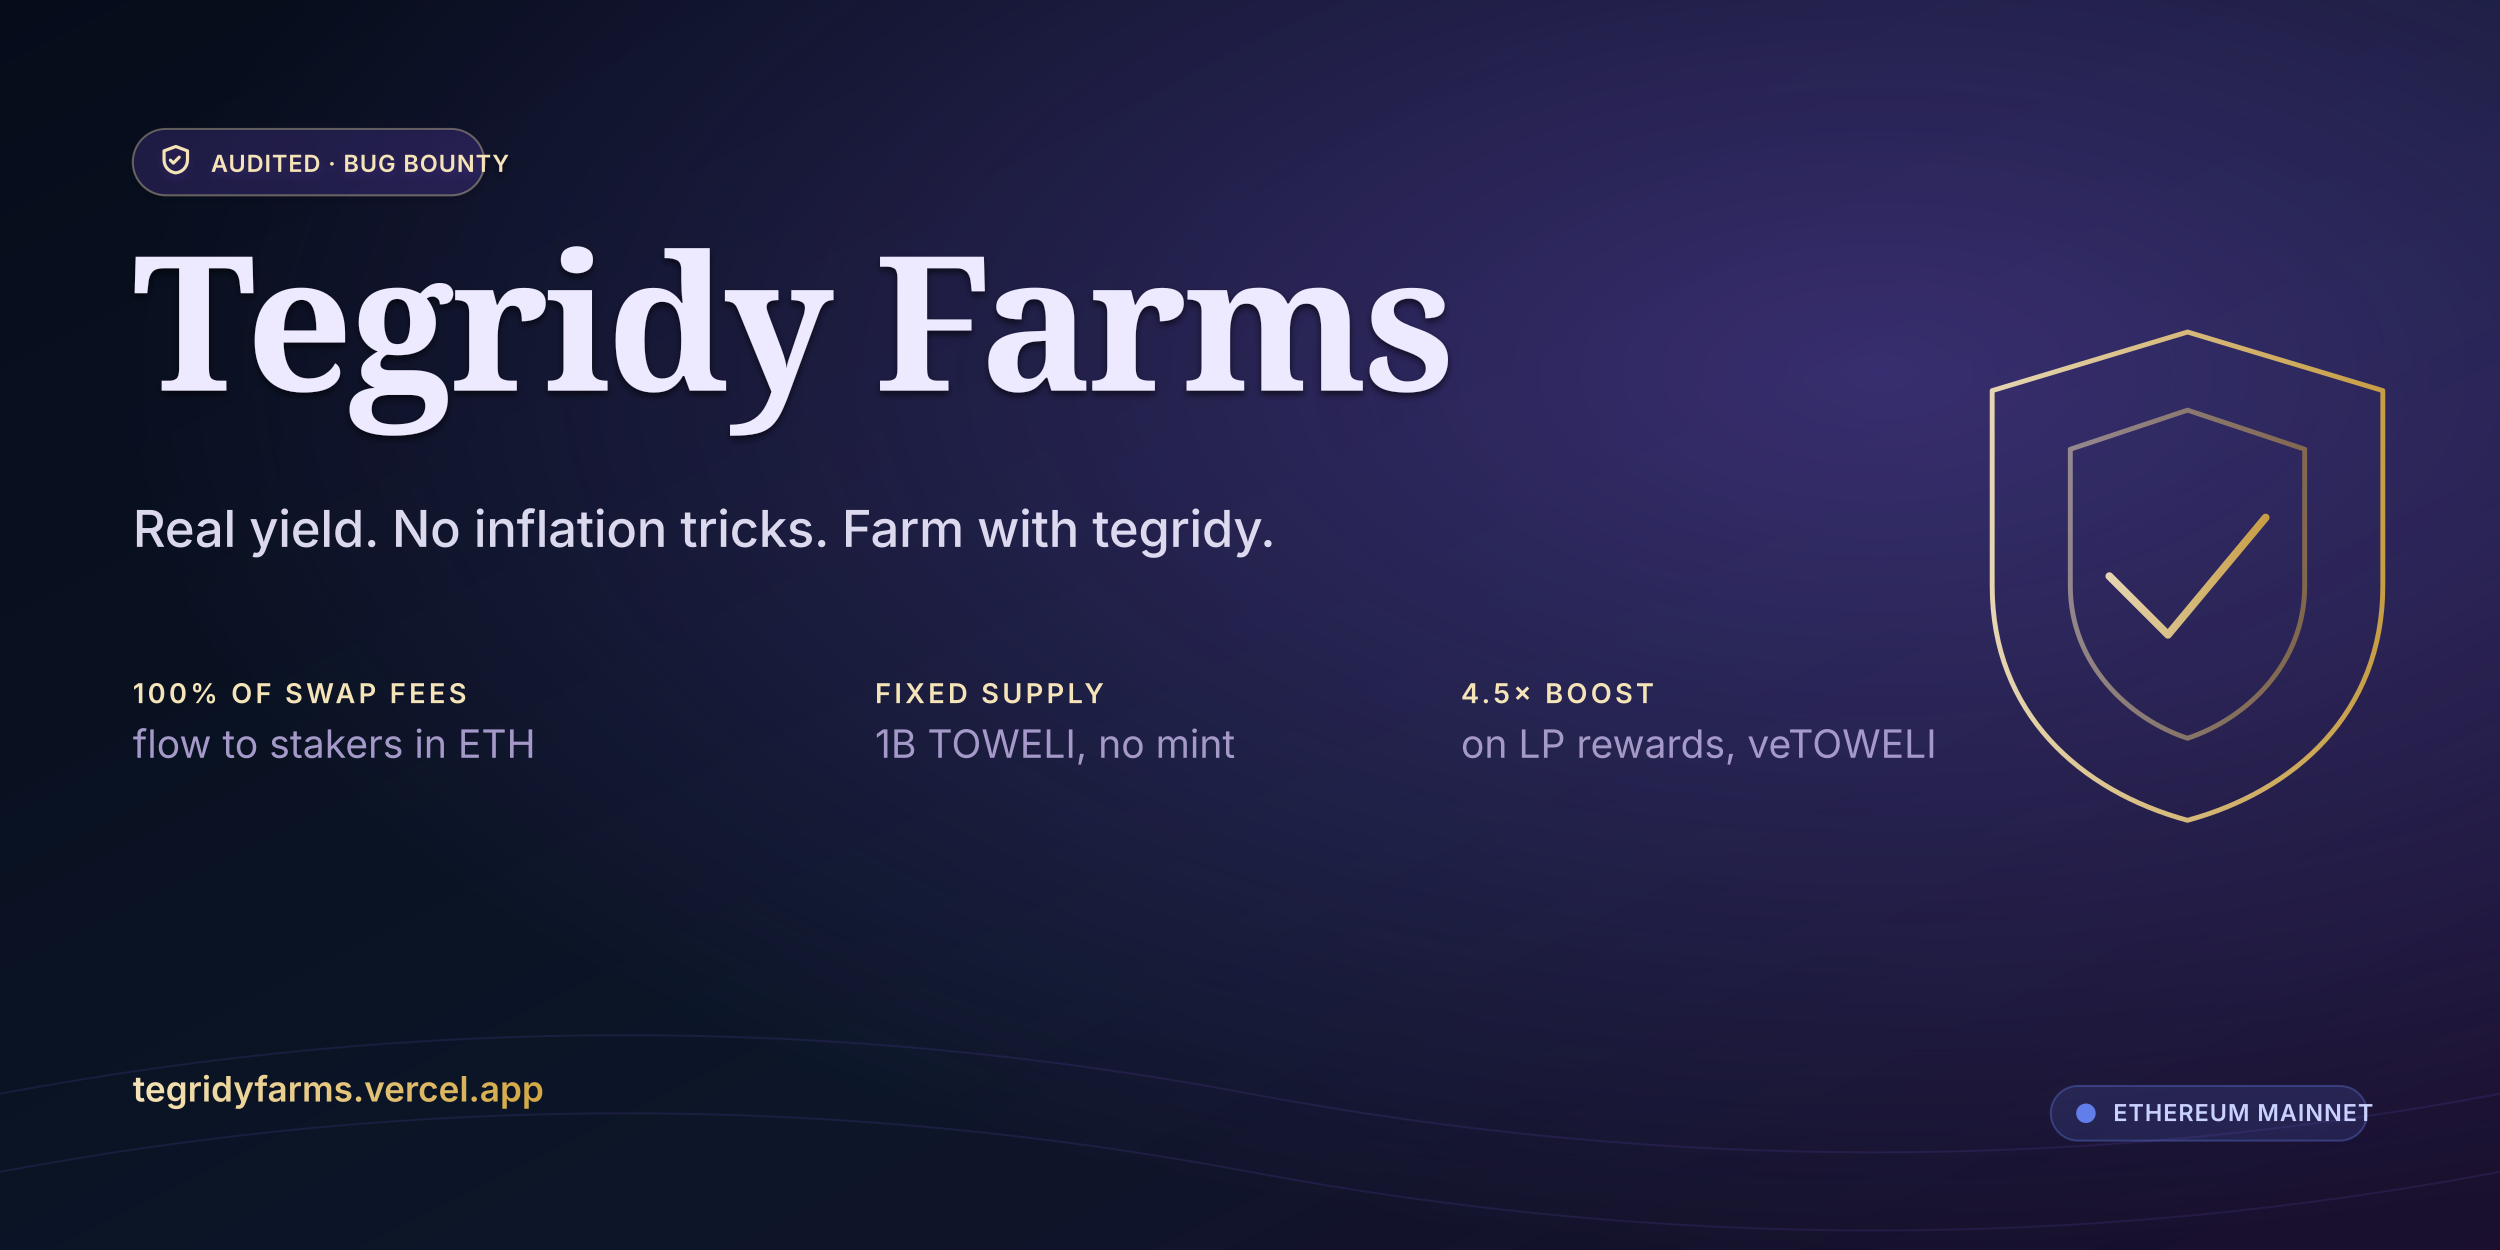
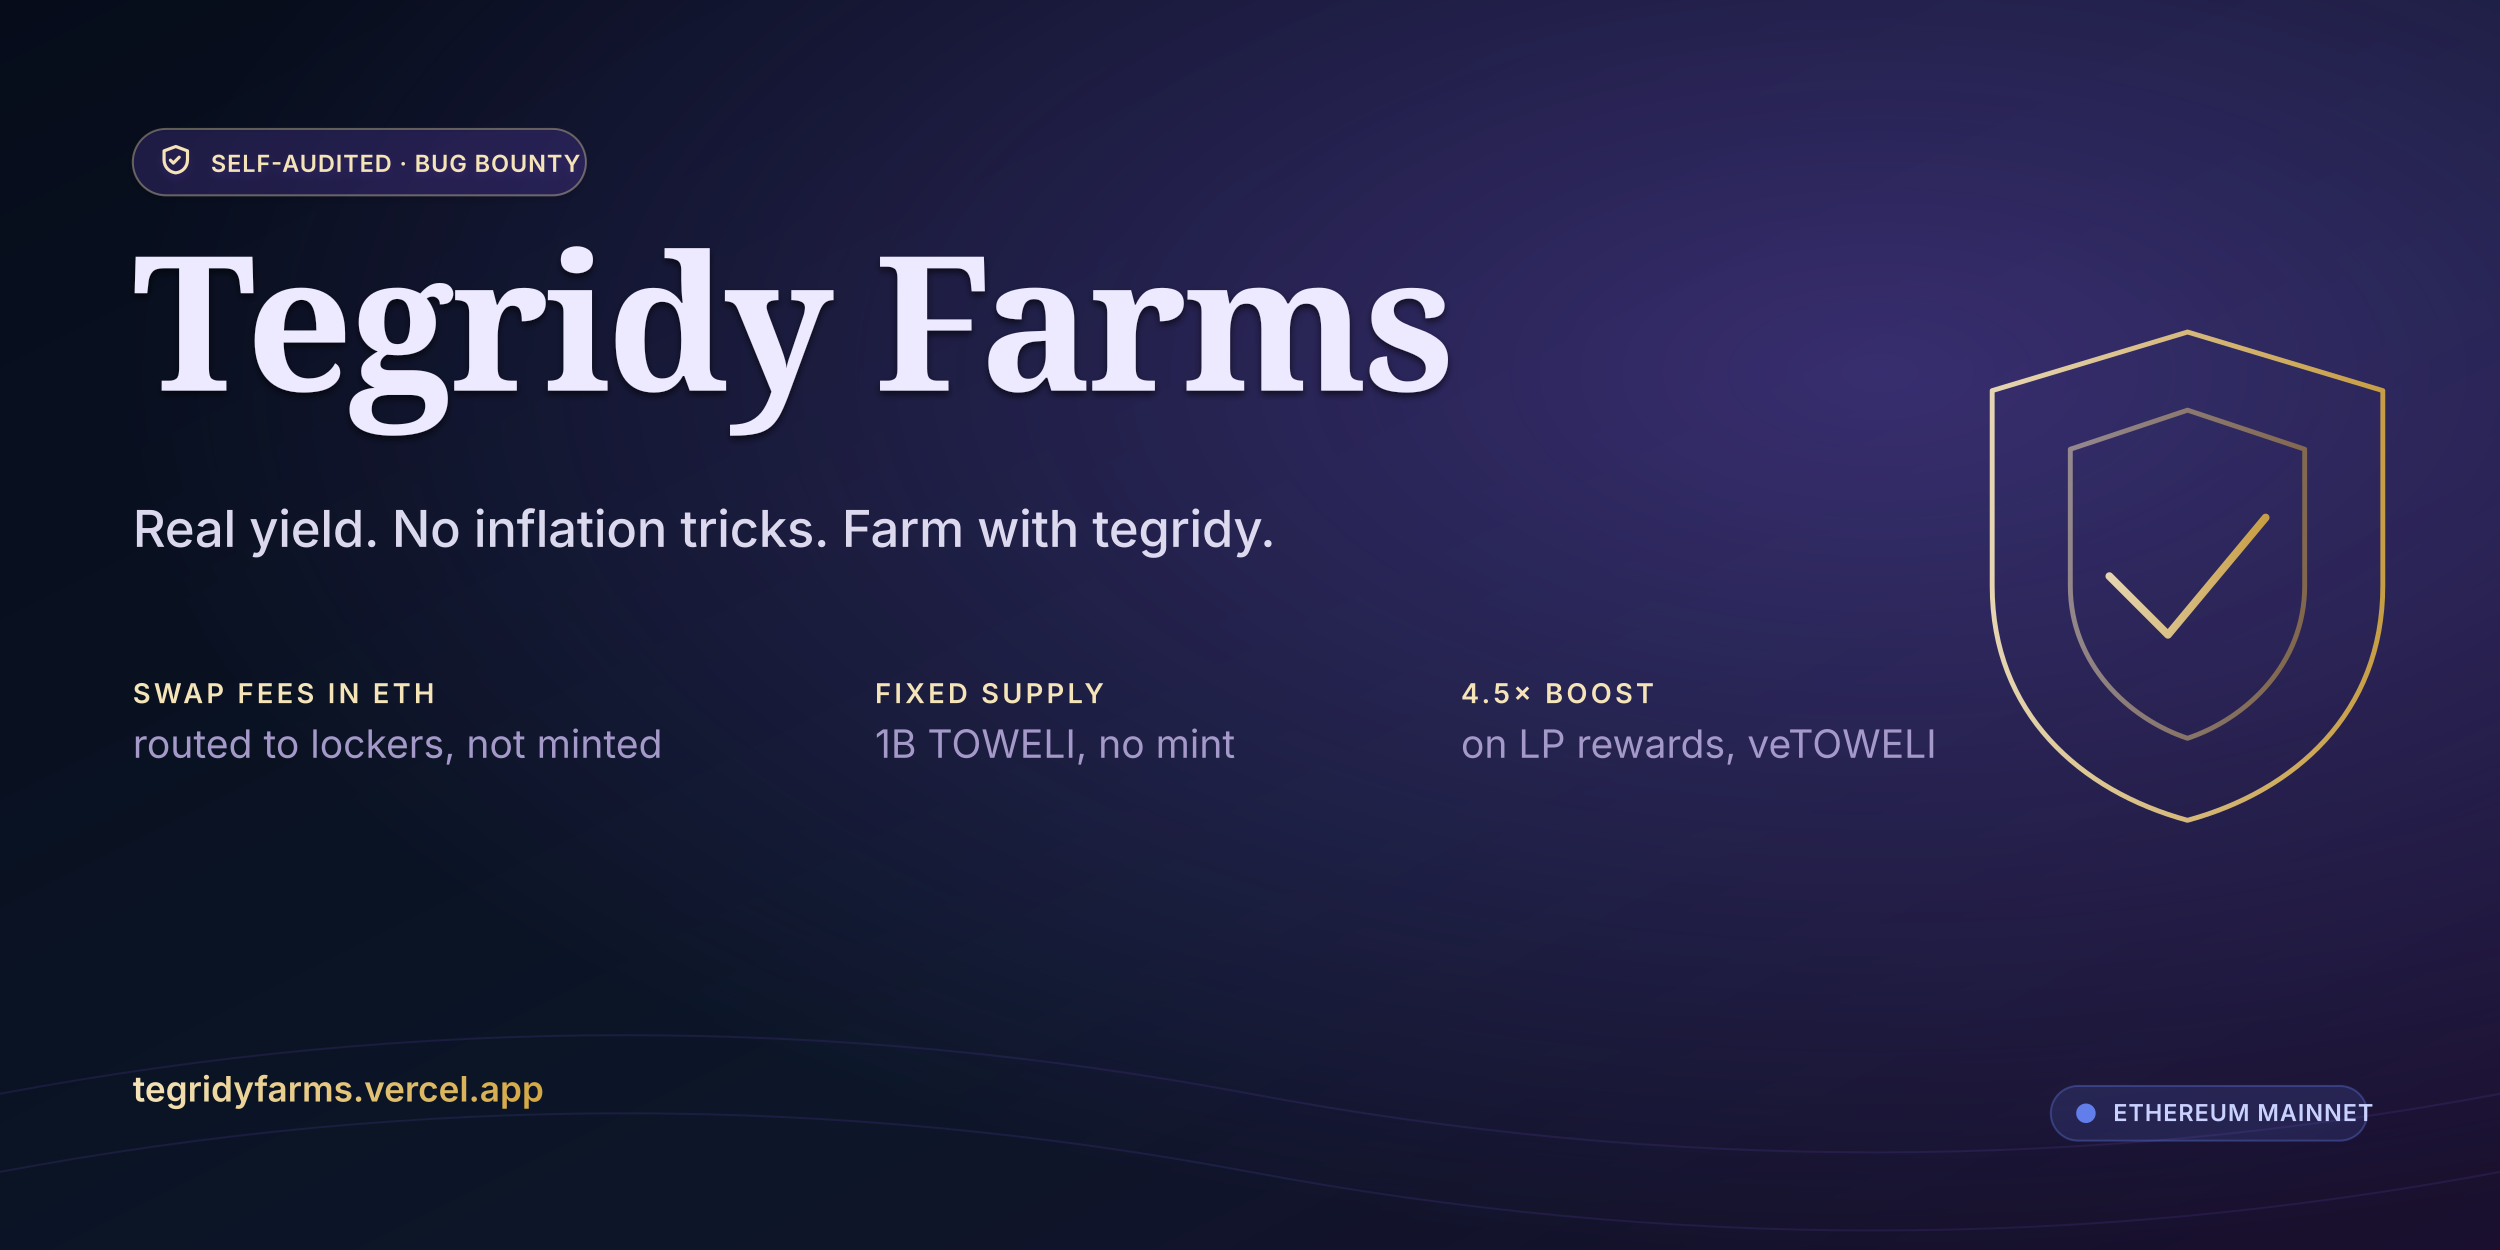
<svg xmlns="http://www.w3.org/2000/svg" viewBox="0 0 1280 640" width="1280" height="640" role="img" aria-label="Tegridy Farms — DeFi yield protocol on Ethereum">
  <defs>
    <linearGradient id="bg" x1="0" y1="0" x2="1" y2="1">
      <stop offset="0%" stop-color="#060c1a" />
      <stop offset="60%" stop-color="#0c1628" />
      <stop offset="100%" stop-color="#1a0f2e" />
    </linearGradient>
    <radialGradient id="glow" cx="75%" cy="30%" r="70%">
      <stop offset="0%" stop-color="#8b5cf6" stop-opacity="0.35" />
      <stop offset="100%" stop-color="#8b5cf6" stop-opacity="0" />
    </radialGradient>
    <linearGradient id="gold" x1="0" y1="0" x2="1" y2="0">
      <stop offset="0%" stop-color="#f5e4b8" />
      <stop offset="100%" stop-color="#d4a843" />
    </linearGradient>
    <filter id="soft-shadow" x="-20%" y="-20%" width="140%" height="140%">
      <feGaussianBlur in="SourceAlpha" stdDeviation="2" />
      <feOffset dx="0" dy="2" result="offset" />
      <feComponentTransfer>
        <feFuncA type="linear" slope="0.6" />
      </feComponentTransfer>
      <feMerge>
        <feMergeNode />
        <feMergeNode in="SourceGraphic" />
      </feMerge>
    </filter>
  </defs>
  <rect width="1280" height="640" fill="url(#bg)" />
  <rect width="1280" height="640" fill="url(#glow)" />
  <g stroke="#8b5cf6" stroke-opacity="0.12" stroke-width="1" fill="none">
    <path d="M0,560 Q320,500 640,560 T1280,560" />
    <path d="M0,600 Q320,540 640,600 T1280,600" />
  </g>
  <g transform="translate(68 66)" filter="url(#soft-shadow)">
-     <rect x="0" y="0" width="180" height="34" rx="17" fill="rgba(139,92,246,0.15)" stroke="rgba(245,228,184,0.35)" stroke-width="1" />
+     <rect x="0" y="0" width="232" height="34" rx="17" fill="rgba(139,92,246,0.15)" stroke="rgba(245,228,184,0.35)" stroke-width="1" />
    <g transform="translate(14 9)" stroke="#f5e4b8" stroke-width="1.6" fill="none" stroke-linecap="round" stroke-linejoin="round">
      <path d="M8 0l6 2.25v4.5c0 3.75-2.625 6.375-6 6.75-3.375-0.375-6-3-6-6.75v-4.5L8 0z" />
      <path d="M5.25 7l1.5 1.5 3-3" />
    </g>
    <text x="40" y="22" font-family="system-ui, -apple-system, 'Segoe UI', sans-serif" font-size="12" font-weight="600" fill="#f5e4b8" letter-spacing="0.04em">
-       AUDITED · BUG BOUNTY
+       SELF-AUDITED · BUG BOUNTY
    </text>
  </g>
  <g transform="translate(68 200)" filter="url(#soft-shadow)">
    <text font-family="'Playfair Display', Georgia, serif" font-size="96" font-weight="700" fill="#ede9fe" letter-spacing="-0.02em">
      Tegridy Farms
    </text>
  </g>
  <g transform="translate(68 280)">
    <text font-family="system-ui, -apple-system, 'Segoe UI', sans-serif" font-size="26" font-weight="500" fill="#ede9fe" opacity="0.92" letter-spacing="-0.005em">
      Real yield. No inflation tricks. Farm with tegridy.
    </text>
  </g>
  <g transform="translate(68 360)" font-family="system-ui, -apple-system, 'Segoe UI', sans-serif">
    <g>
-       <text x="0" y="0" font-size="14" font-weight="600" fill="#f5e4b8" letter-spacing="0.12em">100% OF SWAP FEES</text>
-       <text x="0" y="28" font-size="20" font-weight="400" fill="#a599c9">flow to stakers in ETH</text>
+       <text x="0" y="0" font-size="14" font-weight="600" fill="#f5e4b8" letter-spacing="0.12em">SWAP FEES IN ETH</text>
+       <text x="0" y="28" font-size="20" font-weight="400" fill="#a599c9">routed to lockers, not minted</text>
    </g>
    <g transform="translate(380 0)">
      <text x="0" y="0" font-size="14" font-weight="600" fill="#f5e4b8" letter-spacing="0.12em">FIXED SUPPLY</text>
      <text x="0" y="28" font-size="20" font-weight="400" fill="#a599c9">1B TOWELI, no mint</text>
    </g>
    <g transform="translate(680 0)">
      <text x="0" y="0" font-size="14" font-weight="600" fill="#f5e4b8" letter-spacing="0.12em">4.5× BOOST</text>
      <text x="0" y="28" font-size="20" font-weight="400" fill="#a599c9">on LP rewards, veTOWELI</text>
    </g>
  </g>
  <g transform="translate(68 564)" font-family="system-ui, -apple-system, 'Segoe UI', sans-serif">
    <text x="0" y="0" font-size="18" font-weight="600" fill="url(#gold)">tegridyfarms.vercel.app</text>
  </g>
  <g transform="translate(1050 556)">
    <rect x="0" y="0" width="162" height="28" rx="14" fill="rgba(98,126,234,0.15)" stroke="rgba(98,126,234,0.35)" stroke-width="1" />
    <circle cx="18" cy="14" r="5" fill="#627eea" />
    <text x="32" y="18" font-family="system-ui, -apple-system, 'Segoe UI', sans-serif" font-size="12" font-weight="600" fill="#c9d1ff" letter-spacing="0.04em">
      ETHEREUM MAINNET
    </text>
  </g>
  <g transform="translate(1020 170)" opacity="0.92">
    <g stroke="url(#gold)" stroke-width="2.5" fill="none" stroke-linecap="round" stroke-linejoin="round">
      <path d="M100 0 L200 30 L200 130 C200 195 155 235 100 250 C45 235 0 195 0 130 L0 30 Z" />
      <path d="M100 40 L160 60 L160 130 C160 170 130 198 100 208 C70 198 40 170 40 130 L40 60 Z" opacity="0.55" />
      <path d="M60 125 L90 155 L140 95" stroke-width="4" />
    </g>
  </g>
</svg>
